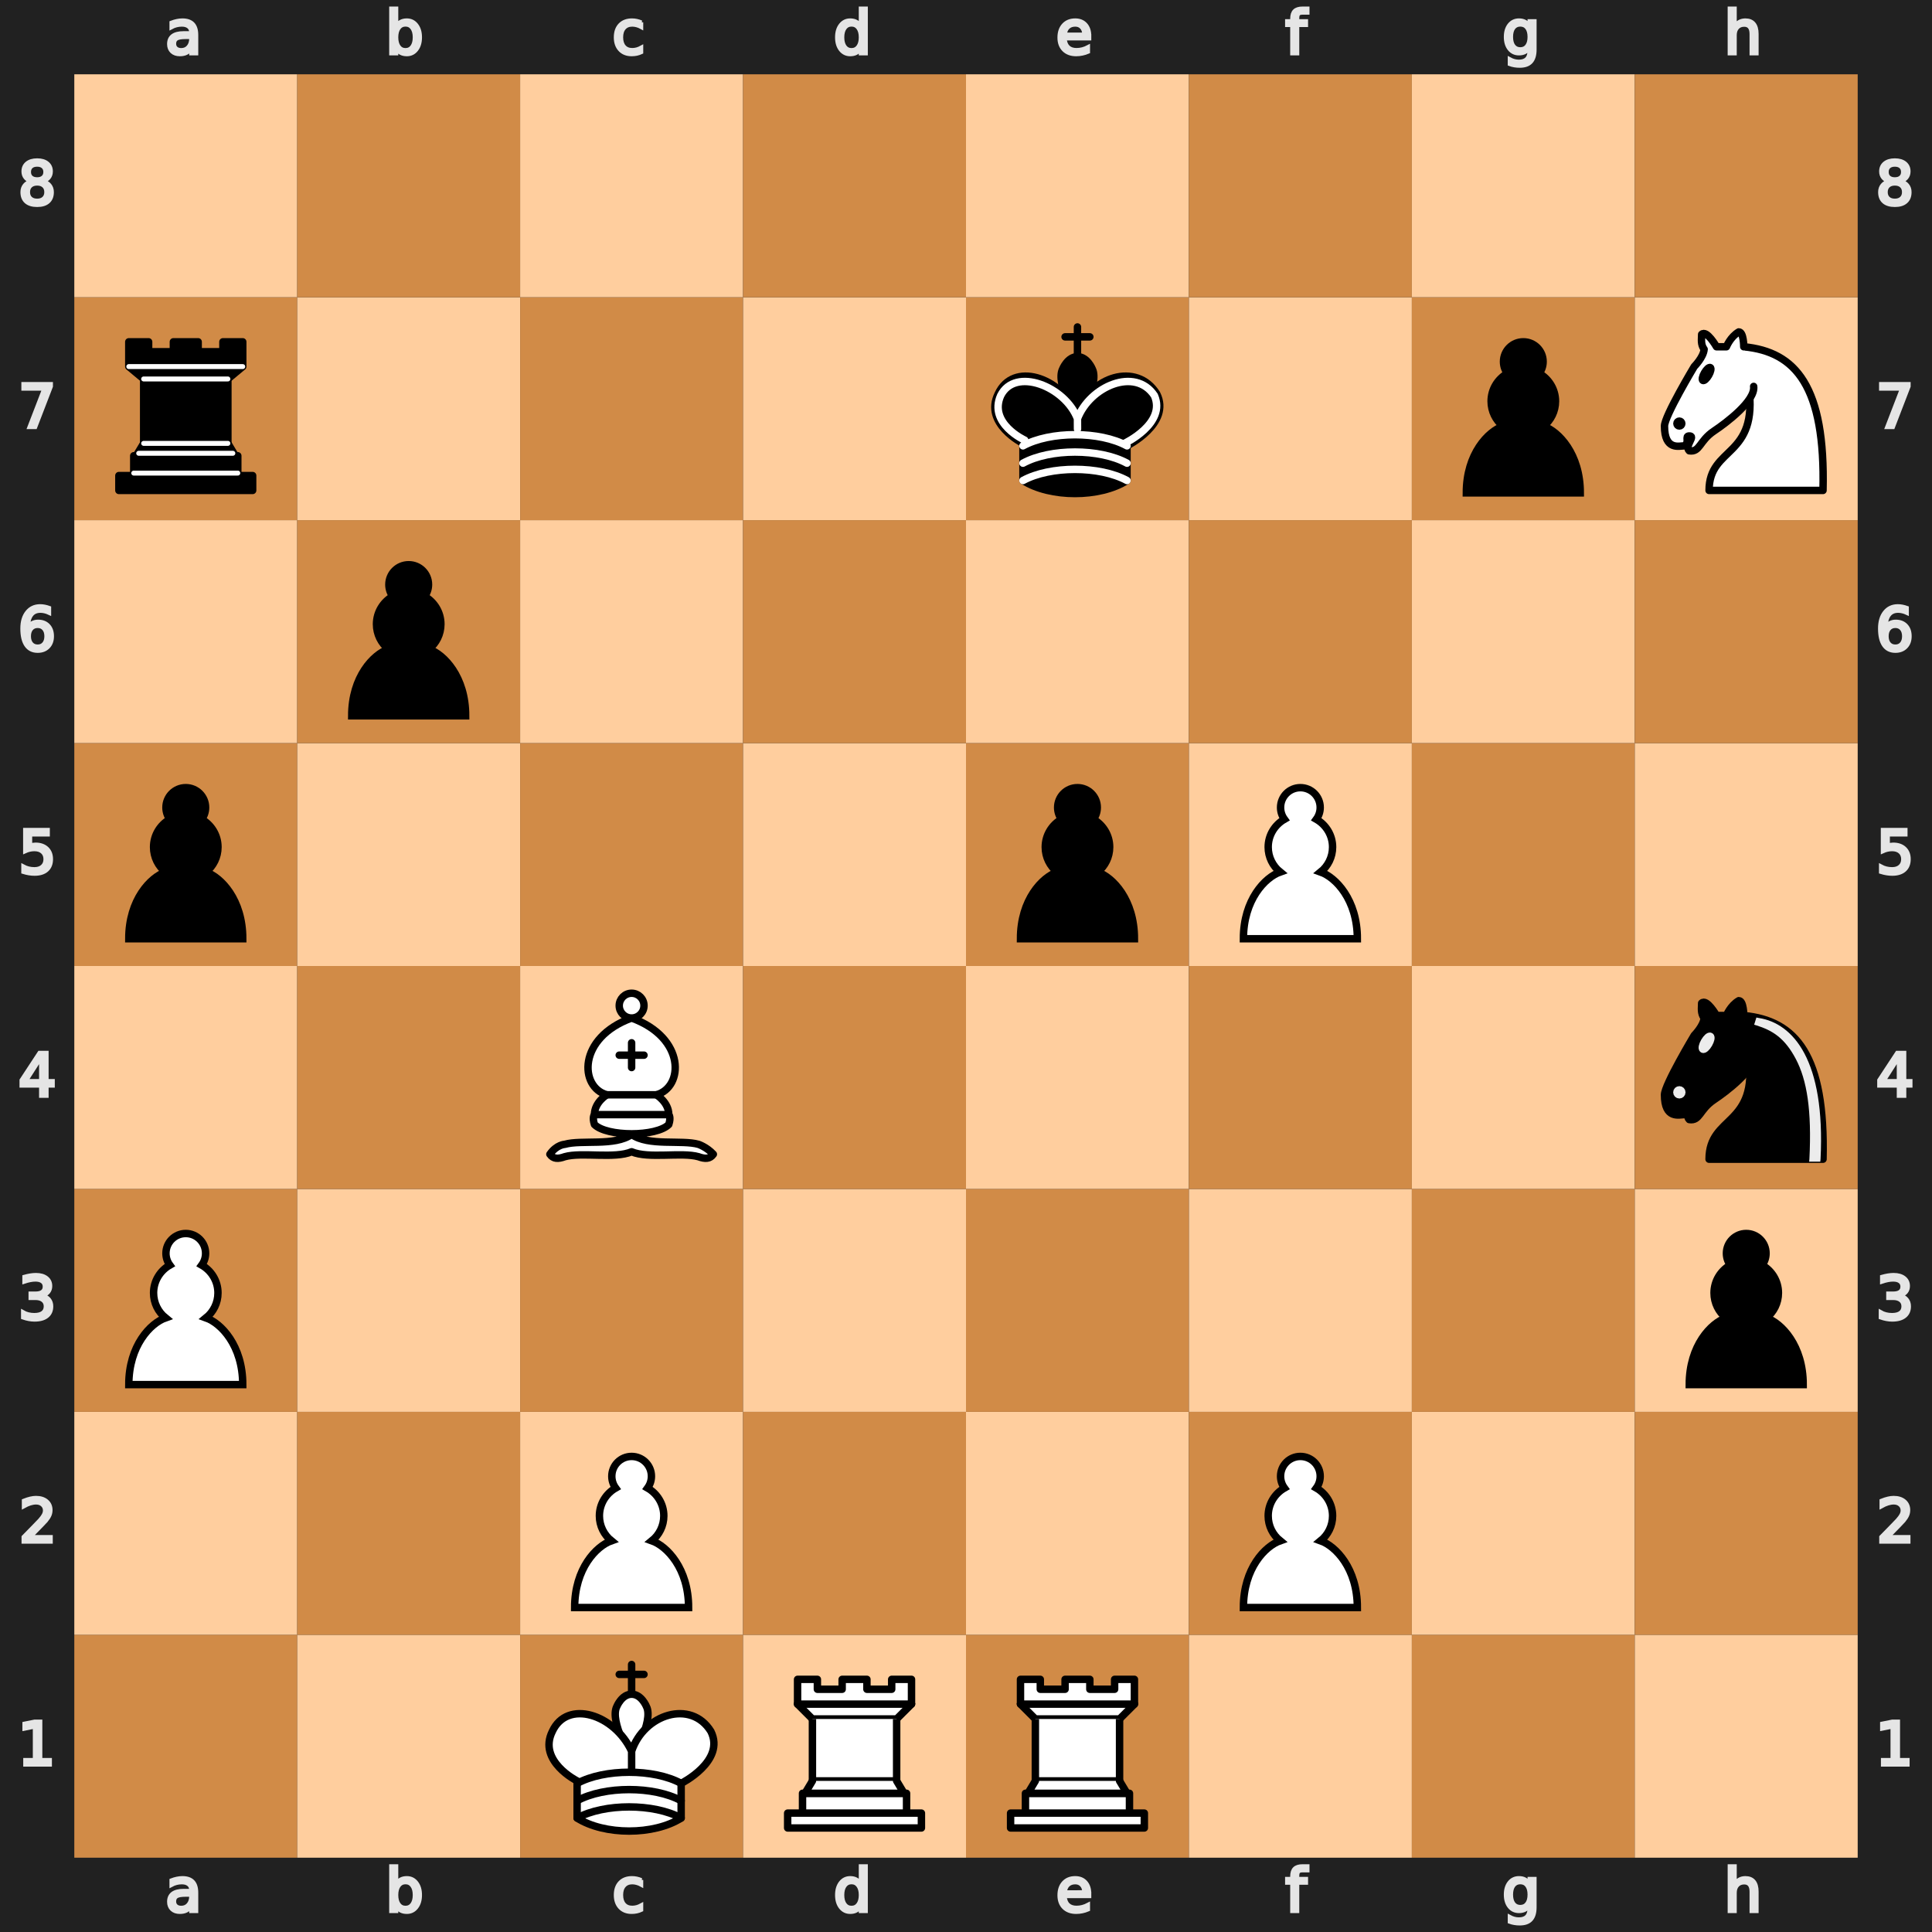
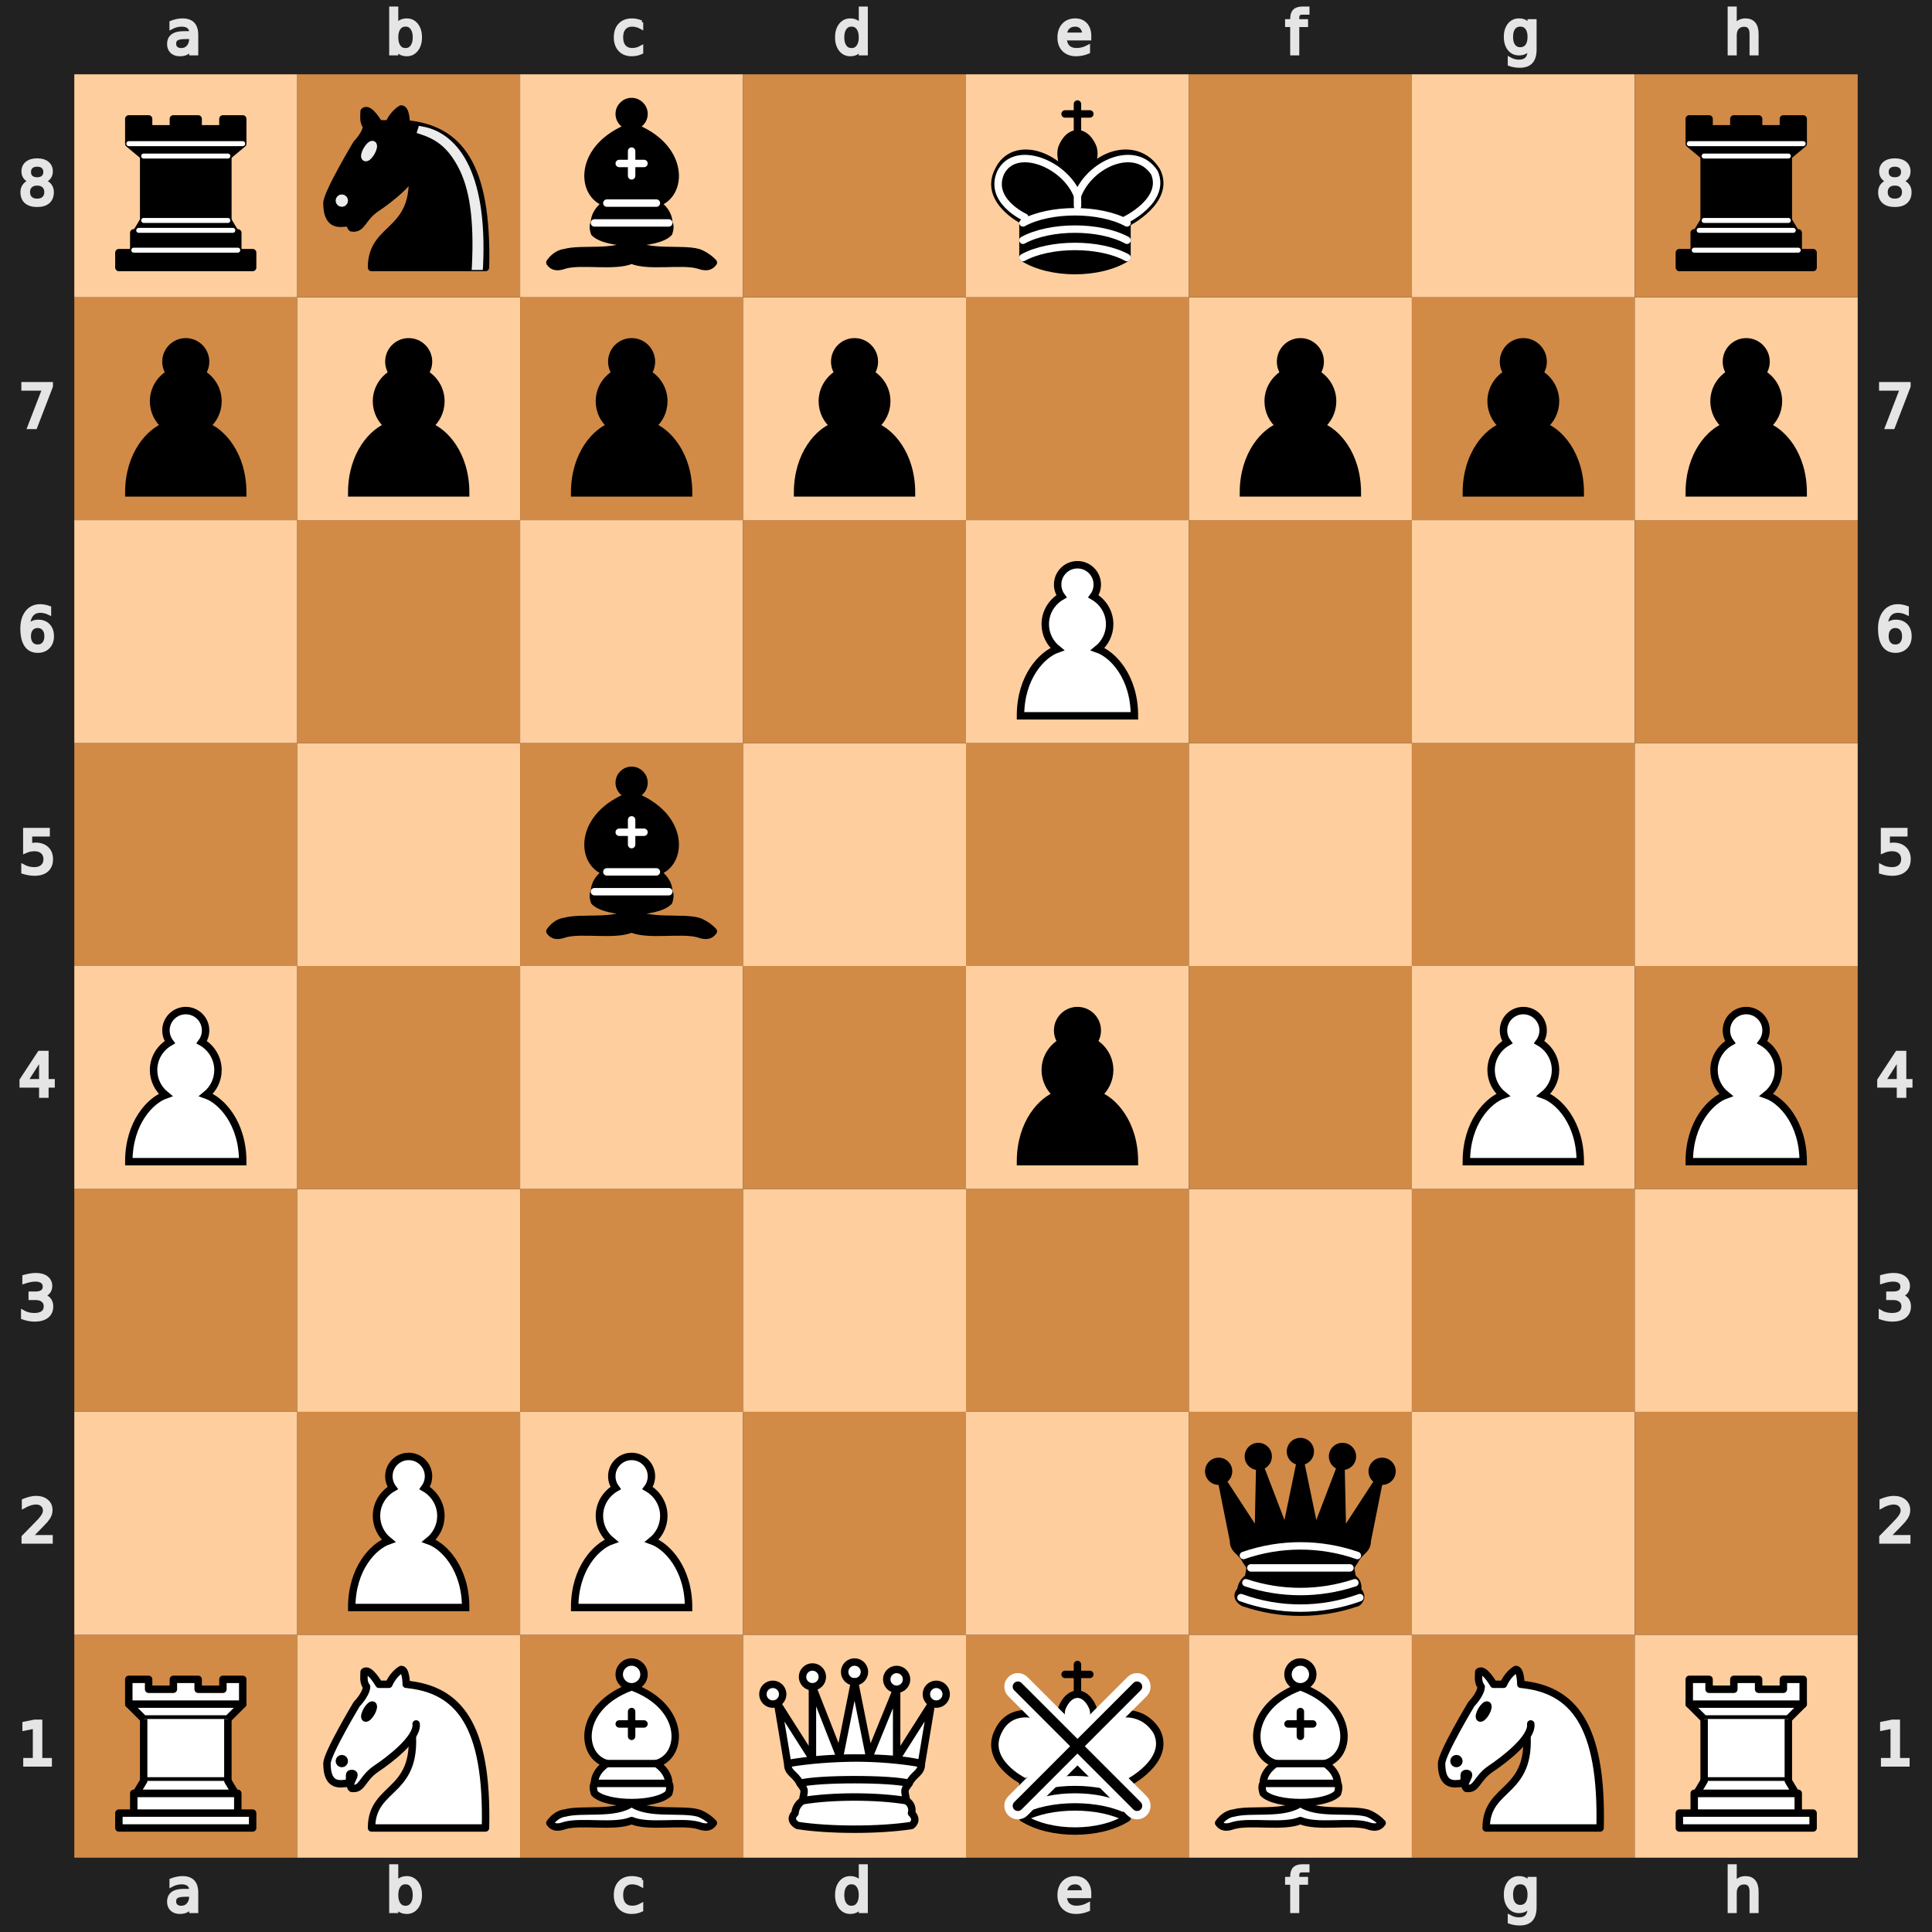
<svg xmlns="http://www.w3.org/2000/svg" xmlns:xlink="http://www.w3.org/1999/xlink" version="1.2" baseProfile="tiny" viewBox="0 0 390 390">
  <defs>
    <g id="white-pawn" class="white pawn">
      <path d="M22.5 9c-2.21 0-4 1.79-4 4 0 .89.29 1.71.78 2.38C17.33 16.5 16 18.59 16 21c0 2.03.94 3.84 2.41 5.03-3 1.06-7.41 5.55-7.41 13.47h23c0-7.92-4.41-12.41-7.41-13.47 1.47-1.19 2.41-3 2.41-5.03 0-2.41-1.33-4.5-3.28-5.62.49-.67.78-1.49.78-2.38 0-2.21-1.79-4-4-4z" fill="#fff" stroke="#000" stroke-width="1.5" stroke-linecap="round" />
    </g>
    <g id="white-knight" class="white knight" fill="none" fill-rule="evenodd" stroke="#000" stroke-width="1.5" stroke-linecap="round" stroke-linejoin="round">
      <path d="M 22,10 C 32.5,11 38.5,18 38,39 L 15,39 C 15,30 25,32.5 23,18" style="fill:#ffffff; stroke:#000000;" />
      <path d="M 24,18 C 24.38,20.91 18.45,25.37 16,27 C 13,29 13.18,31.34 11,31 C 9.958,30.06 12.41,27.96 11,28 C 10,28 11.19,29.23 10,30 C 9,30 5.997,31 6,26 C 6,24 12,14 12,14 C 12,14 13.89,12.1 14,10.5 C 13.27,9.506 13.5,8.5 13.5,7.5 C 14.5,6.5 16.5,10 16.5,10 L 18.5,10 C 18.5,10 19.28,8.008 21,7 C 22,7 22,10 22,10" style="fill:#ffffff; stroke:#000000;" />
      <path d="M 9.5 25.5 A 0.5 0.5 0 1 1 8.5,25.5 A 0.5 0.5 0 1 1 9.5 25.5 z" style="fill:#000000; stroke:#000000;" />
      <path d="M 15 15.5 A 0.5 1.5 0 1 1 14,15.5 A 0.5 1.5 0 1 1 15 15.5 z" transform="matrix(0.866,0.5,-0.5,0.866,9.693,-5.173)" style="fill:#000000; stroke:#000000;" />
    </g>
    <g id="white-bishop" class="white bishop" fill="none" fill-rule="evenodd" stroke="#000" stroke-width="1.5" stroke-linecap="round" stroke-linejoin="round">
      <g fill="#fff" stroke-linecap="butt">
        <path d="M9 36c3.39-.97 10.11.43 13.5-2 3.39 2.43 10.11 1.03 13.5 2 0 0 1.65.54 3 2-.68.97-1.65.99-3 .5-3.39-.97-10.11.46-13.5-1-3.39 1.46-10.11.03-13.5 1-1.354.49-2.323.47-3-.5 1.354-1.94 3-2 3-2zM15 32c2.5 2.5 12.5 2.5 15 0 .5-1.5 0-2 0-2 0-2.5-2.5-4-2.5-4 5.5-1.5 6-11.5-5-15.5-11 4-10.5 14-5 15.5 0 0-2.5 1.5-2.5 4 0 0-.5.5 0 2zM25 8a2.5 2.5 0 1 1-5 0 2.5 2.5 0 1 1 5 0z" />
      </g>
      <path d="M17.5 26h10M15 30h15m-7.5-14.5v5M20 18h5" stroke-linejoin="miter" />
    </g>
    <g id="white-rook" class="white rook" fill="#fff" fill-rule="evenodd" stroke="#000" stroke-width="1.5" stroke-linecap="round" stroke-linejoin="round">
      <path d="M9 39h27v-3H9v3zM12 36v-4h21v4H12zM11 14V9h4v2h5V9h5v2h5V9h4v5" stroke-linecap="butt" />
      <path d="M34 14l-3 3H14l-3-3" />
      <path d="M31 17v12.5H14V17" stroke-linecap="butt" stroke-linejoin="miter" />
      <path d="M31 29.5l1.5 2.5h-20l1.5-2.5" />
      <path d="M11 14h23" fill="none" stroke-linejoin="miter" />
    </g>
+     <g id="white-queen" class="white queen" fill="#fff" fill-rule="evenodd" stroke="#000" stroke-width="1.5" stroke-linecap="round" stroke-linejoin="round">
+       <path d="M8 12a2 2 0 1 1-4 0 2 2 0 1 1 4 0zM24.5 7.5a2 2 0 1 1-4 0 2 2 0 1 1 4 0zM41 12a2 2 0 1 1-4 0 2 2 0 1 1 4 0zM16 8.5a2 2 0 1 1-4 0 2 2 0 1 1 4 0zM33 9a2 2 0 1 1-4 0 2 2 0 1 1 4 0z" />
+       <path d="M9 26c8.5-1.5 21-1.5 27 0l2-12-7 11V11l-5.5 13.5-3-15-3 15-5.5-14V25L7 14l2 12zM9 26c0 2 1.5 2 2.5 4 1 1.5 1 1 .5 3.5-1.5 1-1.5 2.5-1.5 2.5-1.5 1.5.5 2.5.5 2.5 6.5 1 16.5 1 23 0 0 0 1.5-1 0-2.5 0 0 .5-1.5-1-2.5-.5-2.5-.5-2 .5-3.5 1-2 2.5-2 2.5-4-8.5-1.5-18.5-1.5-27 0z" stroke-linecap="butt" />
+       <path d="M11.5 30c3.5-1 18.5-1 22 0M12 33.5c6-1 15-1 21 0" fill="none" />
+     </g>
    <g id="white-king" class="white king" fill="none" fill-rule="evenodd" stroke="#000" stroke-width="1.5" stroke-linecap="round" stroke-linejoin="round">
      <path d="M22.5 11.63V6M20 8h5" stroke-linejoin="miter" />
      <path d="M22.5 25s4.5-7.5 3-10.5c0 0-1-2.5-3-2.5s-3 2.5-3 2.5c-1.5 3 3 10.5 3 10.5" fill="#fff" stroke-linecap="butt" stroke-linejoin="miter" />
      <path d="M11.5 37c5.5 3.5 15.5 3.5 21 0v-7s9-4.5 6-10.5c-4-6.5-13.5-3.5-16 4V27v-3.5c-3.5-7.5-13-10.5-16-4-3 6 5 10 5 10V37z" fill="#fff" />
      <path d="M11.5 30c5.5-3 15.5-3 21 0m-21 3.5c5.5-3 15.5-3 21 0m-21 3.5c5.5-3 15.5-3 21 0" />
    </g>
    <g id="black-pawn" class="black pawn">
      <path d="M22.5 9c-2.21 0-4 1.79-4 4 0 .89.29 1.71.78 2.38C17.33 16.5 16 18.59 16 21c0 2.03.94 3.84 2.41 5.03-3 1.06-7.41 5.55-7.41 13.47h23c0-7.92-4.41-12.41-7.41-13.47 1.47-1.19 2.41-3 2.41-5.03 0-2.41-1.33-4.5-3.28-5.62.49-.67.78-1.49.78-2.38 0-2.21-1.79-4-4-4z" fill="#000" stroke="#000" stroke-width="1.5" stroke-linecap="round" />
    </g>
    <g id="black-knight" class="black knight" fill="none" fill-rule="evenodd" stroke="#000" stroke-width="1.5" stroke-linecap="round" stroke-linejoin="round">
      <path d="M 22,10 C 32.5,11 38.5,18 38,39 L 15,39 C 15,30 25,32.5 23,18" style="fill:#000000; stroke:#000000;" />
      <path d="M 24,18 C 24.38,20.91 18.45,25.37 16,27 C 13,29 13.18,31.34 11,31 C 9.958,30.06 12.41,27.96 11,28 C 10,28 11.19,29.23 10,30 C 9,30 5.997,31 6,26 C 6,24 12,14 12,14 C 12,14 13.89,12.1 14,10.5 C 13.27,9.506 13.5,8.5 13.5,7.5 C 14.5,6.5 16.5,10 16.5,10 L 18.5,10 C 18.5,10 19.28,8.008 21,7 C 22,7 22,10 22,10" style="fill:#000000; stroke:#000000;" />
      <path d="M 9.5 25.5 A 0.5 0.5 0 1 1 8.5,25.5 A 0.5 0.5 0 1 1 9.5 25.5 z" style="fill:#ececec; stroke:#ececec;" />
      <path d="M 15 15.5 A 0.5 1.5 0 1 1 14,15.5 A 0.5 1.5 0 1 1 15 15.5 z" transform="matrix(0.866,0.5,-0.5,0.866,9.693,-5.173)" style="fill:#ececec; stroke:#ececec;" />
      <path d="M 24.55,10.4 L 24.1,11.85 L 24.6,12 C 27.75,13 30.25,14.49 32.5,18.75 C 34.75,23.01 35.75,29.06 35.25,39 L 35.2,39.5 L 37.45,39.5 L 37.5,39 C 38,28.94 36.62,22.15 34.25,17.66 C 31.88,13.17 28.46,11.02 25.06,10.5 L 24.55,10.4 z " style="fill:#ececec; stroke:none;" />
    </g>
+     <g id="black-bishop" class="black bishop" fill="none" fill-rule="evenodd" stroke="#000" stroke-width="1.5" stroke-linecap="round" stroke-linejoin="round">
+       <path d="M9 36c3.39-.97 10.11.43 13.5-2 3.39 2.43 10.11 1.03 13.5 2 0 0 1.65.54 3 2-.68.97-1.65.99-3 .5-3.39-.97-10.11.46-13.5-1-3.39 1.46-10.11.03-13.5 1-1.354.49-2.323.47-3-.5 1.354-1.94 3-2 3-2zm6-4c2.5 2.5 12.5 2.5 15 0 .5-1.5 0-2 0-2 0-2.5-2.5-4-2.5-4 5.5-1.5 6-11.5-5-15.5-11 4-10.5 14-5 15.5 0 0-2.5 1.5-2.5 4 0 0-.5.5 0 2zM25 8a2.5 2.5 0 1 1-5 0 2.5 2.5 0 1 1 5 0z" fill="#000" stroke-linecap="butt" />
+       <path d="M17.5 26h10M15 30h15m-7.5-14.5v5M20 18h5" stroke="#fff" stroke-linejoin="miter" />
+     </g>
    <g id="black-rook" class="black rook" fill="#000" fill-rule="evenodd" stroke="#000" stroke-width="1.5" stroke-linecap="round" stroke-linejoin="round">
      <path d="M9 39h27v-3H9v3zM12.5 32l1.5-2.5h17l1.5 2.5h-20zM12 36v-4h21v4H12z" stroke-linecap="butt" />
      <path d="M14 29.5v-13h17v13H14z" stroke-linecap="butt" stroke-linejoin="miter" />
      <path d="M14 16.5L11 14h23l-3 2.5H14zM11 14V9h4v2h5V9h5v2h5V9h4v5H11z" stroke-linecap="butt" />
      <path d="M12 35.5h21M13 31.5h19M14 29.5h17M14 16.5h17M11 14h23" fill="none" stroke="#fff" stroke-width="1" stroke-linejoin="miter" />
+     </g>
+     <g id="black-queen" class="black queen" fill="#000" fill-rule="evenodd" stroke="#000" stroke-width="1.5" stroke-linecap="round" stroke-linejoin="round">
+       <g fill="#000" stroke="none">
+         <circle cx="6" cy="12" r="2.75" />
+         <circle cx="14" cy="9" r="2.75" />
+         <circle cx="22.5" cy="8" r="2.75" />
+         <circle cx="31" cy="9" r="2.75" />
+         <circle cx="39" cy="12" r="2.75" />
+       </g>
+       <path d="M9 26c8.5-1.5 21-1.5 27 0l2.5-12.5L31 25l-.3-14.1-5.2 13.6-3-14.5-3 14.5-5.2-13.6L14 25 6.5 13.5 9 26zM9 26c0 2 1.5 2 2.5 4 1 1.5 1 1 .5 3.5-1.5 1-1.5 2.5-1.5 2.5-1.5 1.5.5 2.5.5 2.5 6.5 1 16.5 1 23 0 0 0 1.5-1 0-2.5 0 0 .5-1.5-1-2.5-.5-2.5-.5-2 .5-3.5 1-2 2.5-2 2.5-4-8.5-1.5-18.5-1.5-27 0z" stroke-linecap="butt" />
+       <path d="M11 38.5a35 35 1 0 0 23 0" fill="none" stroke-linecap="butt" />
+       <path d="M11 29a35 35 1 0 1 23 0M12.5 31.5h20M11.5 34.5a35 35 1 0 0 22 0M10.5 37.5a35 35 1 0 0 24 0" fill="none" stroke="#fff" />
    </g>
    <g id="black-king" class="black king" fill="none" fill-rule="evenodd" stroke="#000" stroke-width="1.5" stroke-linecap="round" stroke-linejoin="round">
      <path d="M22.5 11.63V6" stroke-linejoin="miter" />
      <path d="M22.5 25s4.5-7.5 3-10.5c0 0-1-2.5-3-2.5s-3 2.5-3 2.5c-1.5 3 3 10.5 3 10.5" fill="#000" stroke-linecap="butt" stroke-linejoin="miter" />
      <path d="M11.5 37c5.5 3.5 15.5 3.5 21 0v-7s9-4.5 6-10.5c-4-6.5-13.5-3.5-16 4V27v-3.5c-3.5-7.5-13-10.5-16-4-3 6 5 10 5 10V37z" fill="#000" />
      <path d="M20 8h5" stroke-linejoin="miter" />
      <path d="M32 29.5s8.5-4 6.03-9.65C34.15 14 25 18 22.5 24.5l.01 2.1-.01-2.1C20 18 9.906 14 6.997 19.85c-2.497 5.65 4.853 9 4.853 9M11.5 30c5.5-3 15.5-3 21 0m-21 3.5c5.5-3 15.5-3 21 0m-21 3.5c5.5-3 15.5-3 21 0" stroke="#fff" />
+     </g>
+     <g id="xx">
+       <path d="M35.865 9.135a1.89 1.89 0 0 1 0 2.673L25.173 22.5l10.692 10.692a1.89 1.89 0 0 1 0 2.673 1.89 1.89 0 0 1-2.673 0L22.5 25.173 11.808 35.865a1.89 1.89 0 0 1-2.673 0 1.89 1.89 0 0 1 0-2.673L19.827 22.5 9.135 11.808a1.89 1.89 0 0 1 0-2.673 1.89 1.89 0 0 1 2.673 0L22.5 19.827 33.192 9.135a1.89 1.89 0 0 1 2.673 0z" fill="#000" stroke="#fff" stroke-width="1.688" />
    </g>
  </defs>
  <rect x="0" y="0" width="390" height="390" fill="#212121" />
  <g transform="translate(20, 0) scale(0.75, 0.75)" fill="#e5e5e5" stroke="#e5e5e5">
    <path d="M23.328 10.016q-1.742 0-2.414.398-.672.398-.672 1.36 0 .765.5 1.218.508.445 1.375.445 1.196 0 1.914-.843.727-.852.727-2.258v-.32zm2.867-.594v4.992h-1.437v-1.328q-.492.797-1.227 1.18-.734.375-1.797.375-1.343 0-2.14-.75-.79-.758-.79-2.024 0-1.476.985-2.226.992-.75 2.953-.75h2.016V8.75q0-.992-.656-1.531-.649-.547-1.829-.547-.75 0-1.46.18-.711.18-1.368.539V6.062q.79-.304 1.532-.453.742-.156 1.445-.156 1.898 0 2.836.984.937.985.937 2.985z" />
  </g>
  <g transform="translate(20, 375) scale(0.75, 0.75)" fill="#e5e5e5" stroke="#e5e5e5">
    <path d="M23.328 10.016q-1.742 0-2.414.398-.672.398-.672 1.36 0 .765.5 1.218.508.445 1.375.445 1.196 0 1.914-.843.727-.852.727-2.258v-.32zm2.867-.594v4.992h-1.437v-1.328q-.492.797-1.227 1.18-.734.375-1.797.375-1.343 0-2.14-.75-.79-.758-.79-2.024 0-1.476.985-2.226.992-.75 2.953-.75h2.016V8.75q0-.992-.656-1.531-.649-.547-1.829-.547-.75 0-1.46.18-.711.18-1.368.539V6.062q.79-.304 1.532-.453.742-.156 1.445-.156 1.898 0 2.836.984.937.985.937 2.985z" />
  </g>
  <g transform="translate(65, 0) scale(0.75, 0.75)" fill="#e5e5e5" stroke="#e5e5e5">
    <path d="M24.922 10.047q0-1.586-.656-2.485-.649-.906-1.79-.906-1.14 0-1.796.906-.649.899-.649 2.485 0 1.586.649 2.492.656.898 1.797.898 1.14 0 1.789-.898.656-.906.656-2.492zm-4.89-3.055q.452-.781 1.14-1.156.695-.383 1.656-.383 1.594 0 2.586 1.266 1 1.265 1 3.328 0 2.062-1 3.328-.992 1.266-2.586 1.266-.96 0-1.656-.375-.688-.383-1.14-1.164v1.312h-1.446V2.258h1.445z" />
  </g>
  <g transform="translate(65, 375) scale(0.75, 0.75)" fill="#e5e5e5" stroke="#e5e5e5">
    <path d="M24.922 10.047q0-1.586-.656-2.485-.649-.906-1.79-.906-1.14 0-1.796.906-.649.899-.649 2.485 0 1.586.649 2.492.656.898 1.797.898 1.14 0 1.789-.898.656-.906.656-2.492zm-4.89-3.055q.452-.781 1.14-1.156.695-.383 1.656-.383 1.594 0 2.586 1.266 1 1.265 1 3.328 0 2.062-1 3.328-.992 1.266-2.586 1.266-.96 0-1.656-.375-.688-.383-1.14-1.164v1.312h-1.446V2.258h1.445z" />
  </g>
  <g transform="translate(110, 0) scale(0.75, 0.75)" fill="#e5e5e5" stroke="#e5e5e5">
    <path d="M25.96 6v1.344q-.608-.336-1.226-.5-.609-.172-1.234-.172-1.398 0-2.172.89-.773.883-.773 2.485 0 1.601.773 2.492.774.883 2.172.883.625 0 1.234-.164.618-.172 1.227-.508v1.328q-.602.281-1.25.422-.64.14-1.367.14-1.977 0-3.14-1.242-1.165-1.242-1.165-3.351 0-2.14 1.172-3.367 1.18-1.227 3.227-1.227.664 0 1.296.14.633.134 1.227.407z" />
  </g>
  <g transform="translate(110, 375) scale(0.75, 0.75)" fill="#e5e5e5" stroke="#e5e5e5">
    <path d="M25.96 6v1.344q-.608-.336-1.226-.5-.609-.172-1.234-.172-1.398 0-2.172.89-.773.883-.773 2.485 0 1.601.773 2.492.774.883 2.172.883.625 0 1.234-.164.618-.172 1.227-.508v1.328q-.602.281-1.25.422-.64.14-1.367.14-1.977 0-3.14-1.242-1.165-1.242-1.165-3.351 0-2.14 1.172-3.367 1.18-1.227 3.227-1.227.664 0 1.296.14.633.134 1.227.407z" />
  </g>
  <g transform="translate(155, 0) scale(0.75, 0.75)" fill="#e5e5e5" stroke="#e5e5e5">
    <path d="M24.973 6.992V2.258h1.437v12.156h-1.437v-1.312q-.453.78-1.149 1.164-.687.375-1.656.375-1.586 0-2.586-1.266-.992-1.266-.992-3.328 0-2.063.992-3.328 1-1.266 2.586-1.266.969 0 1.656.383.696.375 1.149 1.156zm-4.899 3.055q0 1.586.649 2.492.656.898 1.797.898 1.14 0 1.796-.898.657-.906.657-2.492 0-1.586-.657-2.485-.656-.906-1.796-.906-1.141 0-1.797.906-.649.899-.649 2.485z" />
  </g>
  <g transform="translate(155, 375) scale(0.75, 0.75)" fill="#e5e5e5" stroke="#e5e5e5">
    <path d="M24.973 6.992V2.258h1.437v12.156h-1.437v-1.312q-.453.78-1.149 1.164-.687.375-1.656.375-1.586 0-2.586-1.266-.992-1.266-.992-3.328 0-2.063.992-3.328 1-1.266 2.586-1.266.969 0 1.656.383.696.375 1.149 1.156zm-4.899 3.055q0 1.586.649 2.492.656.898 1.797.898 1.14 0 1.796-.898.657-.906.657-2.492 0-1.586-.657-2.485-.656-.906-1.796-.906-1.141 0-1.797.906-.649.899-.649 2.485z" />
  </g>
  <g transform="translate(200, 0) scale(0.75, 0.75)" fill="#e5e5e5" stroke="#e5e5e5">
    <path d="M26.555 9.68v.703h-6.61q.094 1.484.89 2.265.806.774 2.235.774.828 0 1.602-.203.781-.203 1.547-.61v1.36q-.774.328-1.586.5-.813.172-1.649.172-2.093 0-3.32-1.22-1.219-1.218-1.219-3.296 0-2.148 1.157-3.406 1.164-1.266 3.132-1.266 1.766 0 2.79 1.14 1.03 1.134 1.03 3.087zm-1.438-.422q-.015-1.18-.664-1.883-.64-.703-1.703-.703-1.203 0-1.93.68-.718.68-.828 1.914z" />
  </g>
  <g transform="translate(200, 375) scale(0.75, 0.75)" fill="#e5e5e5" stroke="#e5e5e5">
    <path d="M26.555 9.68v.703h-6.61q.094 1.484.89 2.265.806.774 2.235.774.828 0 1.602-.203.781-.203 1.547-.61v1.36q-.774.328-1.586.5-.813.172-1.649.172-2.093 0-3.32-1.22-1.219-1.218-1.219-3.296 0-2.148 1.157-3.406 1.164-1.266 3.132-1.266 1.766 0 2.79 1.14 1.03 1.134 1.03 3.087zm-1.438-.422q-.015-1.18-.664-1.883-.64-.703-1.703-.703-1.203 0-1.93.68-.718.68-.828 1.914z" />
  </g>
  <g transform="translate(245, 0) scale(0.75, 0.75)" fill="#e5e5e5" stroke="#e5e5e5">
    <path d="M25.285 2.258v1.195H23.91q-.773 0-1.078.313-.297.312-.297 1.125v.773h2.367v1.117h-2.367v7.633H21.09V6.781h-1.375V5.664h1.375v-.61q0-1.46.68-2.124.68-.672 2.156-.672z" />
  </g>
  <g transform="translate(245, 375) scale(0.75, 0.75)" fill="#e5e5e5" stroke="#e5e5e5">
    <path d="M25.285 2.258v1.195H23.91q-.773 0-1.078.313-.297.312-.297 1.125v.773h2.367v1.117h-2.367v7.633H21.09V6.781h-1.375V5.664h1.375v-.61q0-1.46.68-2.124.68-.672 2.156-.672z" />
  </g>
  <g transform="translate(290, 0) scale(0.75, 0.75)" fill="#e5e5e5" stroke="#e5e5e5">
    <path d="M24.973 9.937q0-1.562-.649-2.421-.64-.86-1.804-.86-1.157 0-1.805.86-.64.859-.64 2.421 0 1.555.64 2.415.648.859 1.805.859 1.164 0 1.804-.86.649-.859.649-2.414zm1.437 3.391q0 2.234-.992 3.32-.992 1.094-3.04 1.094-.757 0-1.429-.117-.672-.11-1.304-.344v-1.398q.632.344 1.25.508.617.164 1.257.164 1.414 0 2.118-.743.703-.734.703-2.226v-.711q-.446.773-1.141 1.156-.695.383-1.664.383-1.61 0-2.594-1.227-.984-1.226-.984-3.25 0-2.03.984-3.257.985-1.227 2.594-1.227.969 0 1.664.383t1.14 1.156V5.664h1.438z" />
  </g>
  <g transform="translate(290, 375) scale(0.75, 0.75)" fill="#e5e5e5" stroke="#e5e5e5">
    <path d="M24.973 9.937q0-1.562-.649-2.421-.64-.86-1.804-.86-1.157 0-1.805.86-.64.859-.64 2.421 0 1.555.64 2.415.648.859 1.805.859 1.164 0 1.804-.86.649-.859.649-2.414zm1.437 3.391q0 2.234-.992 3.32-.992 1.094-3.04 1.094-.757 0-1.429-.117-.672-.11-1.304-.344v-1.398q.632.344 1.25.508.617.164 1.257.164 1.414 0 2.118-.743.703-.734.703-2.226v-.711q-.446.773-1.141 1.156-.695.383-1.664.383-1.61 0-2.594-1.227-.984-1.226-.984-3.25 0-2.03.984-3.257.985-1.227 2.594-1.227.969 0 1.664.383t1.14 1.156V5.664h1.438z" />
  </g>
  <g transform="translate(335, 0) scale(0.75, 0.75)" fill="#e5e5e5" stroke="#e5e5e5">
    <path d="M26.164 9.133v5.281h-1.437V9.18q0-1.243-.485-1.86-.484-.617-1.453-.617-1.164 0-1.836.742-.672.742-.672 2.024v4.945h-1.445V2.258h1.445v4.765q.516-.789 1.211-1.18.703-.39 1.617-.39 1.508 0 2.282.938.773.93.773 2.742z" />
  </g>
  <g transform="translate(335, 375) scale(0.75, 0.75)" fill="#e5e5e5" stroke="#e5e5e5">
    <path d="M26.164 9.133v5.281h-1.437V9.18q0-1.243-.485-1.86-.484-.617-1.453-.617-1.164 0-1.836.742-.672.742-.672 2.024v4.945h-1.445V2.258h1.445v4.765q.516-.789 1.211-1.18.703-.39 1.617-.39 1.508 0 2.282.938.773.93.773 2.742z" />
  </g>
  <g transform="translate(0, 335) scale(0.75, 0.75)" fill="#e5e5e5" stroke="#e5e5e5">
    <path d="M6.754 26.996h2.578v-8.898l-2.805.562v-1.437l2.79-.563h1.578v10.336h2.578v1.328h-6.72z" />
  </g>
  <g transform="translate(375, 335) scale(0.75, 0.75)" fill="#e5e5e5" stroke="#e5e5e5">
    <path d="M6.754 26.996h2.578v-8.898l-2.805.562v-1.437l2.79-.563h1.578v10.336h2.578v1.328h-6.72z" />
  </g>
  <g transform="translate(0, 290) scale(0.75, 0.75)" fill="#e5e5e5" stroke="#e5e5e5">
    <path d="M8.195 26.996h5.508v1.328H6.297v-1.328q.898-.93 2.445-2.492 1.555-1.57 1.953-2.024.758-.851 1.055-1.437.305-.594.305-1.164 0-.93-.657-1.516-.648-.586-1.695-.586-.742 0-1.57.258-.82.258-1.758.781v-1.593q.953-.383 1.781-.578.828-.196 1.516-.196 1.812 0 2.89.906 1.079.907 1.079 2.422 0 .72-.274 1.368-.265.64-.976 1.515-.196.227-1.243 1.313-1.046 1.078-2.953 3.023z" />
  </g>
  <g transform="translate(375, 290) scale(0.75, 0.75)" fill="#e5e5e5" stroke="#e5e5e5">
    <path d="M8.195 26.996h5.508v1.328H6.297v-1.328q.898-.93 2.445-2.492 1.555-1.57 1.953-2.024.758-.851 1.055-1.437.305-.594.305-1.164 0-.93-.657-1.516-.648-.586-1.695-.586-.742 0-1.57.258-.82.258-1.758.781v-1.593q.953-.383 1.781-.578.828-.196 1.516-.196 1.812 0 2.89.906 1.079.907 1.079 2.422 0 .72-.274 1.368-.265.64-.976 1.515-.196.227-1.243 1.313-1.046 1.078-2.953 3.023z" />
  </g>
  <g transform="translate(0, 245) scale(0.75, 0.75)" fill="#e5e5e5" stroke="#e5e5e5">
    <path d="M11.434 22.035q1.132.242 1.765 1.008.64.766.64 1.89 0 1.727-1.187 2.672-1.187.946-3.375.946-.734 0-1.515-.149-.774-.14-1.602-.43V26.45q.656.383 1.438.578.78.196 1.632.196 1.485 0 2.258-.586.782-.586.782-1.703 0-1.032-.727-1.61-.719-.586-2.008-.586h-1.36v-1.297h1.423q1.164 0 1.78-.46.618-.47.618-1.344 0-.899-.64-1.375-.633-.485-1.82-.485-.65 0-1.391.141-.743.14-1.633.437V16.95q.898-.25 1.68-.375.788-.125 1.484-.125 1.797 0 2.844.82 1.046.813 1.046 2.204 0 .968-.554 1.64-.555.664-1.578.922z" />
  </g>
  <g transform="translate(375, 245) scale(0.75, 0.75)" fill="#e5e5e5" stroke="#e5e5e5">
    <path d="M11.434 22.035q1.132.242 1.765 1.008.64.766.64 1.89 0 1.727-1.187 2.672-1.187.946-3.375.946-.734 0-1.515-.149-.774-.14-1.602-.43V26.45q.656.383 1.438.578.78.196 1.632.196 1.485 0 2.258-.586.782-.586.782-1.703 0-1.032-.727-1.61-.719-.586-2.008-.586h-1.36v-1.297h1.423q1.164 0 1.78-.46.618-.47.618-1.344 0-.899-.64-1.375-.633-.485-1.82-.485-.65 0-1.391.141-.743.14-1.633.437V16.95q.898-.25 1.68-.375.788-.125 1.484-.125 1.797 0 2.844.82 1.046.813 1.046 2.204 0 .968-.554 1.64-.555.664-1.578.922z" />
  </g>
  <g transform="translate(0, 200) scale(0.75, 0.75)" fill="#e5e5e5" stroke="#e5e5e5">
    <path d="M11.016 18.035L7.03 24.262h3.985zm-.414-1.375h1.984v7.602h1.664v1.312h-1.664v2.75h-1.57v-2.75H5.75v-1.523z" />
  </g>
  <g transform="translate(375, 200) scale(0.75, 0.75)" fill="#e5e5e5" stroke="#e5e5e5">
    <path d="M11.016 18.035L7.03 24.262h3.985zm-.414-1.375h1.984v7.602h1.664v1.312h-1.664v2.75h-1.57v-2.75H5.75v-1.523z" />
  </g>
  <g transform="translate(0, 155) scale(0.75, 0.75)" fill="#e5e5e5" stroke="#e5e5e5">
    <path d="M6.719 16.66h6.195v1.328h-4.75v2.86q.344-.118.688-.172.343-.063.687-.063 1.953 0 3.094 1.07 1.14 1.07 1.14 2.899 0 1.883-1.171 2.93-1.172 1.039-3.305 1.039-.735 0-1.5-.125-.758-.125-1.57-.375v-1.586q.703.383 1.453.57.75.188 1.586.188 1.351 0 2.14-.711.79-.711.79-1.93 0-1.219-.79-1.93-.789-.71-2.14-.71-.633 0-1.266.14-.625.14-1.281.438z" />
  </g>
  <g transform="translate(375, 155) scale(0.75, 0.75)" fill="#e5e5e5" stroke="#e5e5e5">
    <path d="M6.719 16.66h6.195v1.328h-4.75v2.86q.344-.118.688-.172.343-.063.687-.063 1.953 0 3.094 1.07 1.14 1.07 1.14 2.899 0 1.883-1.171 2.93-1.172 1.039-3.305 1.039-.735 0-1.5-.125-.758-.125-1.57-.375v-1.586q.703.383 1.453.57.75.188 1.586.188 1.351 0 2.14-.711.79-.711.79-1.93 0-1.219-.79-1.93-.789-.71-2.14-.71-.633 0-1.266.14-.625.14-1.281.438z" />
  </g>
  <g transform="translate(0, 110) scale(0.75, 0.75)" fill="#e5e5e5" stroke="#e5e5e5">
    <path d="M10.137 21.863q-1.063 0-1.688.727-.617.726-.617 1.992 0 1.258.617 1.992.625.727 1.688.727 1.062 0 1.68-.727.624-.734.624-1.992 0-1.266-.625-1.992-.617-.727-1.68-.727zm3.133-4.945v1.437q-.594-.28-1.204-.43-.601-.148-1.195-.148-1.562 0-2.39 1.055-.82 1.055-.938 3.188.46-.68 1.156-1.04.696-.367 1.531-.367 1.758 0 2.774 1.07 1.023 1.063 1.023 2.899 0 1.797-1.062 2.883-1.063 1.086-2.828 1.086-2.024 0-3.094-1.547-1.07-1.555-1.07-4.5 0-2.766 1.312-4.406 1.313-1.649 3.524-1.649.593 0 1.195.117.61.118 1.266.352z" />
  </g>
  <g transform="translate(375, 110) scale(0.75, 0.75)" fill="#e5e5e5" stroke="#e5e5e5">
    <path d="M10.137 21.863q-1.063 0-1.688.727-.617.726-.617 1.992 0 1.258.617 1.992.625.727 1.688.727 1.062 0 1.68-.727.624-.734.624-1.992 0-1.266-.625-1.992-.617-.727-1.68-.727zm3.133-4.945v1.437q-.594-.28-1.204-.43-.601-.148-1.195-.148-1.562 0-2.39 1.055-.82 1.055-.938 3.188.46-.68 1.156-1.04.696-.367 1.531-.367 1.758 0 2.774 1.07 1.023 1.063 1.023 2.899 0 1.797-1.062 2.883-1.063 1.086-2.828 1.086-2.024 0-3.094-1.547-1.07-1.555-1.07-4.5 0-2.766 1.312-4.406 1.313-1.649 3.524-1.649.593 0 1.195.117.61.118 1.266.352z" />
  </g>
  <g transform="translate(0, 65) scale(0.75, 0.75)" fill="#e5e5e5" stroke="#e5e5e5">
    <path d="M6.25 16.66h7.5v.672L9.516 28.324H7.867l3.985-10.336H6.25z" />
  </g>
  <g transform="translate(375, 65) scale(0.75, 0.75)" fill="#e5e5e5" stroke="#e5e5e5">
    <path d="M6.25 16.66h7.5v.672L9.516 28.324H7.867l3.985-10.336H6.25z" />
  </g>
  <g transform="translate(0, 20) scale(0.75, 0.75)" fill="#e5e5e5" stroke="#e5e5e5">
    <path d="M10 22.785q-1.125 0-1.773.602-.641.601-.641 1.656t.64 1.656q.649.602 1.774.602t1.773-.602q.649-.61.649-1.656 0-1.055-.649-1.656-.64-.602-1.773-.602zm-1.578-.672q-1.016-.25-1.586-.945-.563-.695-.563-1.695 0-1.399.993-2.211 1-.813 2.734-.813 1.742 0 2.734.813.993.812.993 2.21 0 1-.57 1.696-.563.695-1.571.945 1.14.266 1.773 1.04.641.773.641 1.89 0 1.695-1.04 2.602-1.03.906-2.96.906t-2.969-.906Q6 26.738 6 25.043q0-1.117.64-1.89.641-.774 1.782-1.04zm-.578-2.492q0 .906.562 1.414.57.508 1.594.508 1.016 0 1.586-.508.578-.508.578-1.414 0-.906-.578-1.414-.57-.508-1.586-.508-1.023 0-1.594.508-.562.508-.562 1.414z" />
  </g>
  <g transform="translate(375, 20) scale(0.75, 0.75)" fill="#e5e5e5" stroke="#e5e5e5">
    <path d="M10 22.785q-1.125 0-1.773.602-.641.601-.641 1.656t.64 1.656q.649.602 1.774.602t1.773-.602q.649-.61.649-1.656 0-1.055-.649-1.656-.64-.602-1.773-.602zm-1.578-.672q-1.016-.25-1.586-.945-.563-.695-.563-1.695 0-1.399.993-2.211 1-.813 2.734-.813 1.742 0 2.734.813.993.812.993 2.21 0 1-.57 1.696-.563.695-1.571.945 1.14.266 1.773 1.04.641.773.641 1.89 0 1.695-1.04 2.602-1.03.906-2.96.906t-2.969-.906Q6 26.738 6 25.043q0-1.117.64-1.89.641-.774 1.782-1.04zm-.578-2.492q0 .906.562 1.414.57.508 1.594.508 1.016 0 1.586-.508.578-.508.578-1.414 0-.906-.578-1.414-.57-.508-1.586-.508-1.023 0-1.594.508-.562.508-.562 1.414z" />
  </g>
  <rect x="15" y="330" width="45" height="45" class="square dark a1" stroke="none" fill="#d18b47" />
  <rect x="60" y="330" width="45" height="45" class="square light b1" stroke="none" fill="#ffce9e" />
  <rect x="105" y="330" width="45" height="45" class="square dark c1" stroke="none" fill="#d18b47" />
  <rect x="150" y="330" width="45" height="45" class="square light d1" stroke="none" fill="#ffce9e" />
  <rect x="195" y="330" width="45" height="45" class="square dark e1" stroke="none" fill="#d18b47" />
  <rect x="240" y="330" width="45" height="45" class="square light f1" stroke="none" fill="#ffce9e" />
  <rect x="285" y="330" width="45" height="45" class="square dark g1" stroke="none" fill="#d18b47" />
  <rect x="330" y="330" width="45" height="45" class="square light h1" stroke="none" fill="#ffce9e" />
  <rect x="15" y="285" width="45" height="45" class="square light a2" stroke="none" fill="#ffce9e" />
  <rect x="60" y="285" width="45" height="45" class="square dark b2" stroke="none" fill="#d18b47" />
  <rect x="105" y="285" width="45" height="45" class="square light c2" stroke="none" fill="#ffce9e" />
  <rect x="150" y="285" width="45" height="45" class="square dark d2" stroke="none" fill="#d18b47" />
  <rect x="195" y="285" width="45" height="45" class="square light e2" stroke="none" fill="#ffce9e" />
  <rect x="240" y="285" width="45" height="45" class="square dark f2" stroke="none" fill="#d18b47" />
  <rect x="285" y="285" width="45" height="45" class="square light g2" stroke="none" fill="#ffce9e" />
  <rect x="330" y="285" width="45" height="45" class="square dark h2" stroke="none" fill="#d18b47" />
  <rect x="15" y="240" width="45" height="45" class="square dark a3" stroke="none" fill="#d18b47" />
  <rect x="60" y="240" width="45" height="45" class="square light b3" stroke="none" fill="#ffce9e" />
  <rect x="105" y="240" width="45" height="45" class="square dark c3" stroke="none" fill="#d18b47" />
  <rect x="150" y="240" width="45" height="45" class="square light d3" stroke="none" fill="#ffce9e" />
  <rect x="195" y="240" width="45" height="45" class="square dark e3" stroke="none" fill="#d18b47" />
  <rect x="240" y="240" width="45" height="45" class="square light f3" stroke="none" fill="#ffce9e" />
  <rect x="285" y="240" width="45" height="45" class="square dark g3" stroke="none" fill="#d18b47" />
  <rect x="330" y="240" width="45" height="45" class="square light h3" stroke="none" fill="#ffce9e" />
  <rect x="15" y="195" width="45" height="45" class="square light a4" stroke="none" fill="#ffce9e" />
  <rect x="60" y="195" width="45" height="45" class="square dark b4" stroke="none" fill="#d18b47" />
  <rect x="105" y="195" width="45" height="45" class="square light c4" stroke="none" fill="#ffce9e" />
  <rect x="150" y="195" width="45" height="45" class="square dark d4" stroke="none" fill="#d18b47" />
  <rect x="195" y="195" width="45" height="45" class="square light e4" stroke="none" fill="#ffce9e" />
  <rect x="240" y="195" width="45" height="45" class="square dark f4" stroke="none" fill="#d18b47" />
  <rect x="285" y="195" width="45" height="45" class="square light g4" stroke="none" fill="#ffce9e" />
  <rect x="330" y="195" width="45" height="45" class="square dark h4" stroke="none" fill="#d18b47" />
  <rect x="15" y="150" width="45" height="45" class="square dark a5" stroke="none" fill="#d18b47" />
  <rect x="60" y="150" width="45" height="45" class="square light b5" stroke="none" fill="#ffce9e" />
  <rect x="105" y="150" width="45" height="45" class="square dark c5" stroke="none" fill="#d18b47" />
  <rect x="150" y="150" width="45" height="45" class="square light d5" stroke="none" fill="#ffce9e" />
  <rect x="195" y="150" width="45" height="45" class="square dark e5" stroke="none" fill="#d18b47" />
  <rect x="240" y="150" width="45" height="45" class="square light f5" stroke="none" fill="#ffce9e" />
  <rect x="285" y="150" width="45" height="45" class="square dark g5" stroke="none" fill="#d18b47" />
  <rect x="330" y="150" width="45" height="45" class="square light h5" stroke="none" fill="#ffce9e" />
  <rect x="15" y="105" width="45" height="45" class="square light a6" stroke="none" fill="#ffce9e" />
  <rect x="60" y="105" width="45" height="45" class="square dark b6" stroke="none" fill="#d18b47" />
  <rect x="105" y="105" width="45" height="45" class="square light c6" stroke="none" fill="#ffce9e" />
  <rect x="150" y="105" width="45" height="45" class="square dark d6" stroke="none" fill="#d18b47" />
  <rect x="195" y="105" width="45" height="45" class="square light e6" stroke="none" fill="#ffce9e" />
  <rect x="240" y="105" width="45" height="45" class="square dark f6" stroke="none" fill="#d18b47" />
  <rect x="285" y="105" width="45" height="45" class="square light g6" stroke="none" fill="#ffce9e" />
  <rect x="330" y="105" width="45" height="45" class="square dark h6" stroke="none" fill="#d18b47" />
  <rect x="15" y="60" width="45" height="45" class="square dark a7" stroke="none" fill="#d18b47" />
  <rect x="60" y="60" width="45" height="45" class="square light b7" stroke="none" fill="#ffce9e" />
  <rect x="105" y="60" width="45" height="45" class="square dark c7" stroke="none" fill="#d18b47" />
  <rect x="150" y="60" width="45" height="45" class="square light d7" stroke="none" fill="#ffce9e" />
  <rect x="195" y="60" width="45" height="45" class="square dark e7" stroke="none" fill="#d18b47" />
  <rect x="240" y="60" width="45" height="45" class="square light f7" stroke="none" fill="#ffce9e" />
  <rect x="285" y="60" width="45" height="45" class="square dark g7" stroke="none" fill="#d18b47" />
  <rect x="330" y="60" width="45" height="45" class="square light h7" stroke="none" fill="#ffce9e" />
  <rect x="15" y="15" width="45" height="45" class="square light a8" stroke="none" fill="#ffce9e" />
  <rect x="60" y="15" width="45" height="45" class="square dark b8" stroke="none" fill="#d18b47" />
  <rect x="105" y="15" width="45" height="45" class="square light c8" stroke="none" fill="#ffce9e" />
  <rect x="150" y="15" width="45" height="45" class="square dark d8" stroke="none" fill="#d18b47" />
  <rect x="195" y="15" width="45" height="45" class="square light e8" stroke="none" fill="#ffce9e" />
  <rect x="240" y="15" width="45" height="45" class="square dark f8" stroke="none" fill="#d18b47" />
  <rect x="285" y="15" width="45" height="45" class="square light g8" stroke="none" fill="#ffce9e" />
  <rect x="330" y="15" width="45" height="45" class="square dark h8" stroke="none" fill="#d18b47" />
-   <use href="#white-king" xlink:href="#white-king" transform="translate(105, 330)" />
-   <use href="#white-rook" xlink:href="#white-rook" transform="translate(150, 330)" />
-   <use href="#white-rook" xlink:href="#white-rook" transform="translate(195, 330)" />
+   <use href="#white-rook" xlink:href="#white-rook" transform="translate(15, 330)" />
+   <use href="#white-knight" xlink:href="#white-knight" transform="translate(60, 330)" />
+   <use href="#white-bishop" xlink:href="#white-bishop" transform="translate(105, 330)" />
+   <use href="#white-queen" xlink:href="#white-queen" transform="translate(150, 330)" />
+   <use href="#white-king" xlink:href="#white-king" transform="translate(195, 330)" />
+   <use href="#xx" xlink:href="#xx" x="195" y="330" />
+   <use href="#white-bishop" xlink:href="#white-bishop" transform="translate(240, 330)" />
+   <use href="#white-knight" xlink:href="#white-knight" transform="translate(285, 330)" />
+   <use href="#white-rook" xlink:href="#white-rook" transform="translate(330, 330)" />
+   <use href="#white-pawn" xlink:href="#white-pawn" transform="translate(60, 285)" />
  <use href="#white-pawn" xlink:href="#white-pawn" transform="translate(105, 285)" />
-   <use href="#white-pawn" xlink:href="#white-pawn" transform="translate(240, 285)" />
-   <use href="#white-pawn" xlink:href="#white-pawn" transform="translate(15, 240)" />
-   <use href="#black-pawn" xlink:href="#black-pawn" transform="translate(330, 240)" />
-   <use href="#white-bishop" xlink:href="#white-bishop" transform="translate(105, 195)" />
-   <use href="#black-knight" xlink:href="#black-knight" transform="translate(330, 195)" />
-   <use href="#black-pawn" xlink:href="#black-pawn" transform="translate(15, 150)" />
-   <use href="#black-pawn" xlink:href="#black-pawn" transform="translate(195, 150)" />
-   <use href="#white-pawn" xlink:href="#white-pawn" transform="translate(240, 150)" />
-   <use href="#black-pawn" xlink:href="#black-pawn" transform="translate(60, 105)" />
-   <use href="#black-rook" xlink:href="#black-rook" transform="translate(15, 60)" />
-   <use href="#black-king" xlink:href="#black-king" transform="translate(195, 60)" />
+   <use href="#black-queen" xlink:href="#black-queen" transform="translate(240, 285)" />
+   <use href="#white-pawn" xlink:href="#white-pawn" transform="translate(15, 195)" />
+   <use href="#black-pawn" xlink:href="#black-pawn" transform="translate(195, 195)" />
+   <use href="#white-pawn" xlink:href="#white-pawn" transform="translate(285, 195)" />
+   <use href="#white-pawn" xlink:href="#white-pawn" transform="translate(330, 195)" />
+   <use href="#black-bishop" xlink:href="#black-bishop" transform="translate(105, 150)" />
+   <use href="#white-pawn" xlink:href="#white-pawn" transform="translate(195, 105)" />
+   <use href="#black-pawn" xlink:href="#black-pawn" transform="translate(15, 60)" />
+   <use href="#black-pawn" xlink:href="#black-pawn" transform="translate(60, 60)" />
+   <use href="#black-pawn" xlink:href="#black-pawn" transform="translate(105, 60)" />
+   <use href="#black-pawn" xlink:href="#black-pawn" transform="translate(150, 60)" />
+   <use href="#black-pawn" xlink:href="#black-pawn" transform="translate(240, 60)" />
  <use href="#black-pawn" xlink:href="#black-pawn" transform="translate(285, 60)" />
-   <use href="#white-knight" xlink:href="#white-knight" transform="translate(330, 60)" />
+   <use href="#black-pawn" xlink:href="#black-pawn" transform="translate(330, 60)" />
+   <use href="#black-rook" xlink:href="#black-rook" transform="translate(15, 15)" />
+   <use href="#black-knight" xlink:href="#black-knight" transform="translate(60, 15)" />
+   <use href="#black-bishop" xlink:href="#black-bishop" transform="translate(105, 15)" />
+   <use href="#black-king" xlink:href="#black-king" transform="translate(195, 15)" />
+   <use href="#black-rook" xlink:href="#black-rook" transform="translate(330, 15)" />
</svg>
